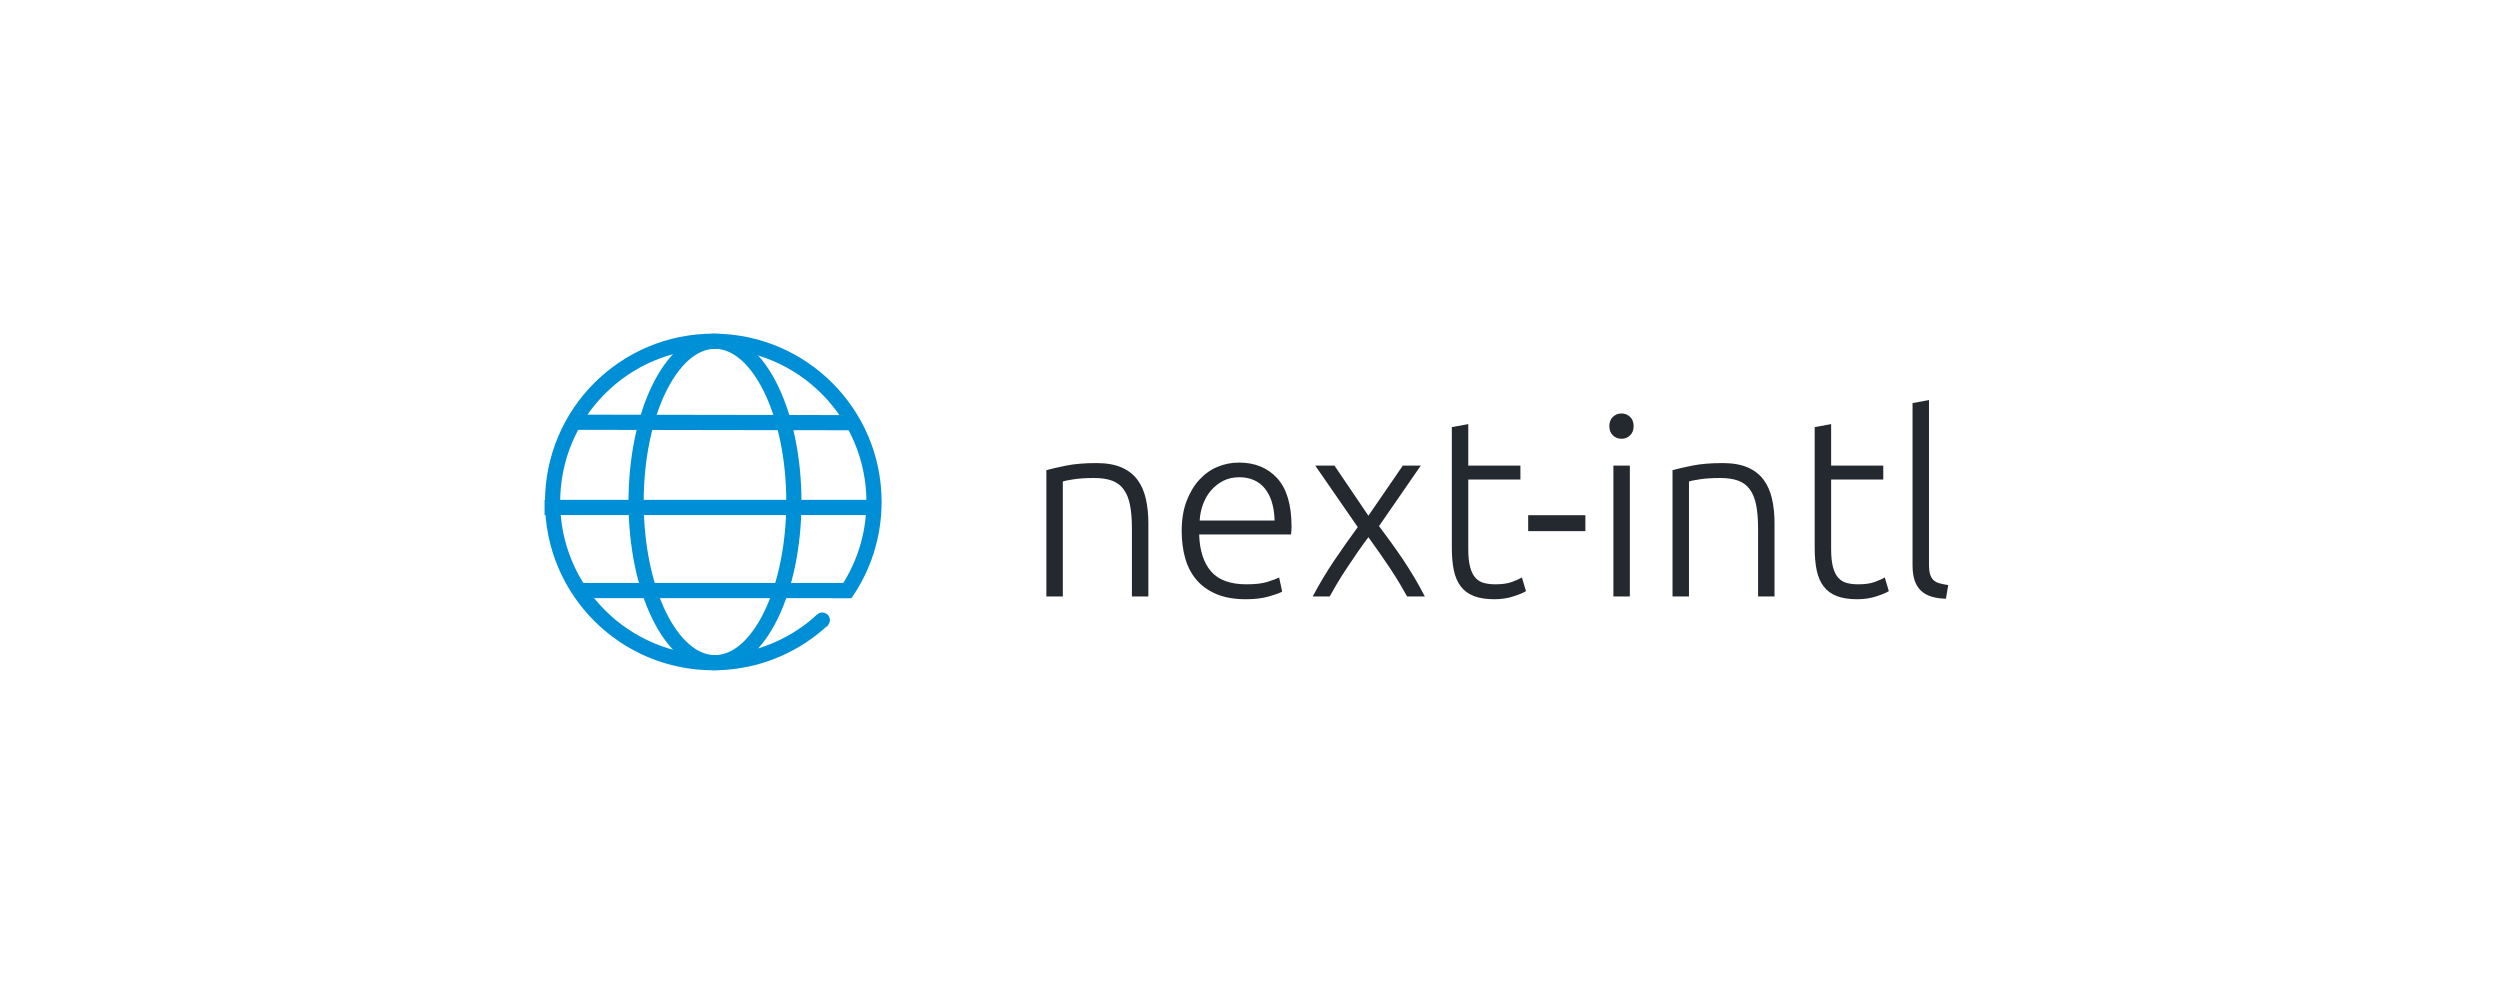
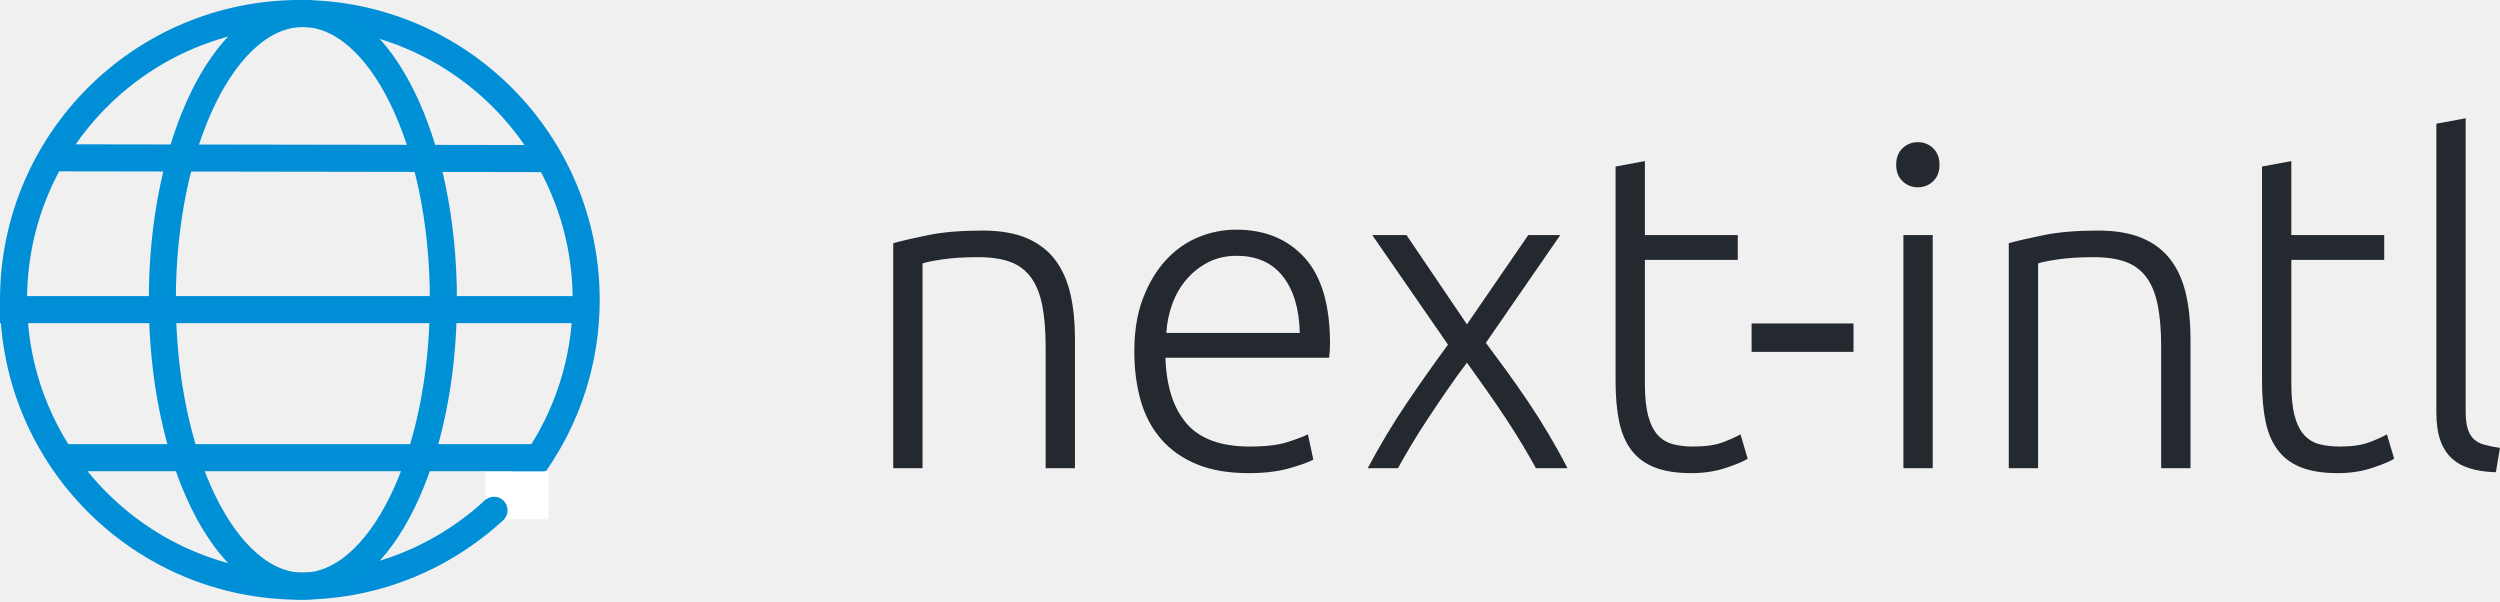
- <svg xmlns="http://www.w3.org/2000/svg" width="889" height="357">
-   <g fill="none" fill-rule="evenodd">
-     <path fill="#FFF" d="M0 0h889v357H0z" />
-     <path d="M377.94 212.1v-40.86c.6-.24 1.905-.51 3.915-.81 2.01-.3 4.395-.45 7.155-.45 2.58 0 4.725.315 6.435.945 1.71.63 3.09 1.665 4.14 3.105 1.05 1.44 1.8 3.3 2.25 5.58.45 2.28.675 5.07.675 8.37v24.12h5.85v-26.01c0-3.18-.3-6.09-.9-8.73-.6-2.64-1.605-4.905-3.015-6.795-1.41-1.89-3.3-3.345-5.67-4.365s-5.325-1.53-8.865-1.53c-4.26 0-7.86.3-10.8.9-2.94.6-5.28 1.14-7.02 1.62v44.91h5.85Zm65.13.99c3.12 0 5.835-.33 8.145-.99 2.31-.66 3.885-1.23 4.725-1.71l-1.08-5.04c-.84.42-2.19.93-4.05 1.53-1.86.6-4.38.9-7.56.9-5.76 0-9.96-1.53-12.6-4.59-2.64-3.06-4.05-7.44-4.23-13.14h32.67c.06-.42.105-.87.135-1.35.03-.48.045-.96.045-1.44 0-7.74-1.695-13.47-5.085-17.19-3.39-3.72-7.935-5.58-13.635-5.58-2.58 0-5.085.495-7.515 1.485-2.43.99-4.59 2.505-6.48 4.545-1.89 2.04-3.42 4.575-4.59 7.605-1.17 3.03-1.755 6.585-1.755 10.665 0 3.54.42 6.795 1.26 9.765.84 2.97 2.19 5.535 4.05 7.695 1.86 2.16 4.23 3.84 7.11 5.04 2.88 1.2 6.36 1.8 10.44 1.8Zm10.17-27.99H426.6c.12-2.04.525-3.99 1.215-5.85.69-1.86 1.65-3.495 2.88-4.905a14.287 14.287 0 0 1 4.32-3.375c1.65-.84 3.525-1.26 5.625-1.26 3.96 0 7.02 1.35 9.18 4.05 2.16 2.7 3.3 6.48 3.42 11.34Zm19.59 27c.72-1.32 1.59-2.835 2.61-4.545 1.02-1.71 2.145-3.495 3.375-5.355 1.23-1.86 2.505-3.75 3.825-5.67 1.32-1.92 2.64-3.75 3.96-5.49 1.26 1.74 2.565 3.57 3.915 5.49 1.35 1.92 2.64 3.81 3.87 5.67 1.23 1.86 2.355 3.645 3.375 5.355 1.02 1.71 1.89 3.225 2.61 4.545h6.3c-1.14-2.22-2.385-4.47-3.735-6.75a130.734 130.734 0 0 0-4.185-6.615 219.43 219.43 0 0 0-4.32-6.165c-1.44-1.98-2.79-3.81-4.05-5.49l14.85-21.51h-6.39l-12.24 17.82-12.06-17.82h-6.84l15.12 21.87c-2.82 3.84-5.58 7.755-8.28 11.745-2.7 3.99-5.28 8.295-7.74 12.915h6.03Zm58.56.99c2.46 0 4.74-.345 6.84-1.035 2.1-.69 3.57-1.305 4.41-1.845l-1.44-4.86c-.84.48-2.01 1.005-3.51 1.575-1.5.57-3.48.855-5.94.855-1.44 0-2.76-.15-3.96-.45-1.2-.3-2.22-.9-3.06-1.8-.84-.9-1.485-2.175-1.935-3.825-.45-1.65-.675-3.795-.675-6.435v-24.75h18.54v-4.95h-18.54v-14.76l-5.85 1.08v42.84c0 3.12.24 5.82.72 8.1.48 2.28 1.305 4.185 2.475 5.715 1.17 1.53 2.73 2.67 4.68 3.42 1.95.75 4.365 1.125 7.245 1.125Zm32.37-24.21v-5.67h-20.34v5.67h20.34Zm12.84-32.85c1.2 0 2.22-.405 3.06-1.215.84-.81 1.26-1.905 1.26-3.285 0-1.38-.42-2.475-1.26-3.285-.84-.81-1.86-1.215-3.06-1.215s-2.22.405-3.06 1.215c-.84.81-1.26 1.905-1.26 3.285 0 1.38.42 2.475 1.26 3.285.84.81 1.86 1.215 3.06 1.215Zm2.97 56.07v-46.53h-5.85v46.53h5.85Zm21.03 0v-40.86c.6-.24 1.905-.51 3.915-.81 2.01-.3 4.395-.45 7.155-.45 2.58 0 4.725.315 6.435.945 1.71.63 3.09 1.665 4.14 3.105 1.05 1.44 1.8 3.3 2.25 5.58.45 2.28.675 5.07.675 8.37v24.12h5.85v-26.01c0-3.18-.3-6.09-.9-8.73-.6-2.64-1.605-4.905-3.015-6.795-1.41-1.89-3.3-3.345-5.67-4.365s-5.325-1.53-8.865-1.53c-4.26 0-7.86.3-10.8.9-2.94.6-5.28 1.14-7.02 1.62v44.91h5.85Zm59.82.99c2.46 0 4.74-.345 6.84-1.035 2.1-.69 3.57-1.305 4.41-1.845l-1.44-4.86c-.84.48-2.01 1.005-3.51 1.575-1.5.57-3.48.855-5.94.855-1.44 0-2.76-.15-3.96-.45-1.2-.3-2.22-.9-3.06-1.8-.84-.9-1.485-2.175-1.935-3.825-.45-1.65-.675-3.795-.675-6.435v-24.75h18.54v-4.95h-18.54v-14.76l-5.85 1.08v42.84c0 3.12.24 5.82.72 8.1.48 2.28 1.305 4.185 2.475 5.715 1.17 1.53 2.73 2.67 4.68 3.42 1.95.75 4.365 1.125 7.245 1.125Zm31.56-.18.81-4.86c-1.2-.18-2.235-.39-3.105-.63-.87-.24-1.575-.615-2.115-1.125-.54-.51-.945-1.2-1.215-2.07-.27-.87-.405-2.025-.405-3.465v-58.5l-5.85 1.08v57.6c0 2.22.255 4.065.765 5.535.51 1.47 1.26 2.67 2.25 3.6.99.93 2.22 1.62 3.69 2.07 1.47.45 3.195.705 5.175.765Z" fill="#24292F" fill-rule="nonzero" />
-     <g transform="translate(193.8 118.65)">
-       <path d="M59.85 2.7c15.782 0 30.069 6.397 40.411 16.739C110.603 29.78 117 44.069 117 59.85c0 12.19-3.816 23.49-10.32 32.768a57.471 57.471 0 0 1-11.38 12.061A56.904 56.904 0 0 1 59.85 117c-15.782 0-30.069-6.397-40.411-16.739C9.097 89.92 2.7 75.631 2.7 59.85c0-15.782 6.397-30.069 16.739-40.411C29.78 9.097 44.069 2.7 59.85 2.7Z" stroke="#008FD6" stroke-width="5.4" />
-       <path fill="#FFF" d="M96.9 94.05h12.6v9.6H96.9z" />
-       <circle fill="#0090D6" cx="98.61" cy="101.85" r="2.7" />
-       <path stroke="#008FD6" stroke-width="5.4" stroke-linecap="square" d="m11.85 31.5 94.05.15" />
-       <ellipse stroke="#0090D6" stroke-width="5.4" cx="60.45" cy="59.85" rx="28.05" ry="57.15" />
-       <path stroke="#008FD6" stroke-width="5.4" stroke-linecap="square" d="M14.7 91.35h91.2M2.55 61.8h114" />
+ <svg xmlns="http://www.w3.org/2000/svg" width="499px" height="120px" viewBox="0 0 499 120" version="1.1">
+   <g id="logo-bright-standalone" stroke="none" stroke-width="1" fill="none" fill-rule="evenodd">
+     <g id="Group" transform="translate(-0, 0)">
+       <path d="M184.14,93.45 L184.14,52.59 C184.74,52.35 186.045,52.08 188.055,51.78 C190.065,51.48 192.45,51.33 195.21,51.33 C197.79,51.33 199.935,51.645 201.645,52.275 C203.355,52.905 204.735,53.94 205.785,55.38 C206.835,56.82 207.585,58.68 208.035,60.96 C208.485,63.24 208.71,66.03 208.71,69.33 L208.71,69.33 L208.71,93.45 L214.56,93.45 L214.56,67.44 C214.56,64.26 214.26,61.35 213.66,58.71 C213.06,56.07 212.055,53.805 210.645,51.915 C209.235,50.025 207.345,48.57 204.975,47.55 C202.605,46.53 199.65,46.02 196.11,46.02 C191.85,46.02 188.25,46.32 185.31,46.92 C182.37,47.52 180.03,48.06 178.29,48.54 L178.29,48.54 L178.29,93.45 L184.14,93.45 Z M249.27,94.44 C252.39,94.44 255.105,94.11 257.415,93.45 C259.725,92.79 261.3,92.22 262.14,91.74 L262.14,91.74 L261.06,86.7 C260.22,87.12 258.87,87.63 257.01,88.23 C255.15,88.83 252.63,89.13 249.45,89.13 C243.69,89.13 239.49,87.6 236.85,84.54 C234.21,81.48 232.8,77.1 232.62,71.4 L232.62,71.4 L265.29,71.4 C265.35,70.98 265.395,70.53 265.425,70.05 C265.455,69.57 265.47,69.09 265.47,68.61 C265.47,60.87 263.775,55.14 260.385,51.42 C256.995,47.7 252.45,45.84 246.75,45.84 C244.17,45.84 241.665,46.335 239.235,47.325 C236.805,48.315 234.645,49.83 232.755,51.87 C230.865,53.91 229.335,56.445 228.165,59.475 C226.995,62.505 226.41,66.06 226.41,70.14 C226.41,73.68 226.83,76.935 227.67,79.905 C228.51,82.875 229.86,85.44 231.72,87.6 C233.58,89.76 235.95,91.44 238.83,92.64 C241.71,93.84 245.19,94.44 249.27,94.44 Z M259.44,66.45 L232.8,66.45 C232.92,64.41 233.325,62.46 234.015,60.6 C234.705,58.74 235.665,57.105 236.895,55.695 C238.125,54.285 239.565,53.16 241.215,52.32 C242.865,51.48 244.74,51.06 246.84,51.06 C250.8,51.06 253.86,52.41 256.02,55.11 C258.18,57.81 259.32,61.59 259.44,66.45 L259.44,66.45 Z M279.03,93.45 C279.75,92.13 280.62,90.615 281.64,88.905 C282.66,87.195 283.785,85.41 285.015,83.55 C286.245,81.69 287.52,79.8 288.84,77.88 C290.16,75.96 291.48,74.13 292.8,72.39 C294.06,74.13 295.365,75.96 296.715,77.88 C298.065,79.8 299.355,81.69 300.585,83.55 C301.815,85.41 302.94,87.195 303.96,88.905 C304.98,90.615 305.85,92.13 306.57,93.45 L306.57,93.45 L312.87,93.45 C311.73,91.23 310.485,88.98 309.135,86.7 C307.785,84.42 306.39,82.215 304.95,80.085 C303.51,77.955 302.07,75.9 300.63,73.92 C299.19,71.94 297.84,70.11 296.58,68.43 L296.58,68.43 L311.43,46.92 L305.04,46.92 L292.8,64.74 L280.74,46.92 L273.9,46.92 L289.02,68.79 C286.2,72.63 283.44,76.545 280.74,80.535 C278.04,84.525 275.46,88.83 273,93.45 L273,93.45 L279.03,93.45 Z M337.59,94.44 C340.05,94.44 342.33,94.095 344.43,93.405 C346.53,92.715 348,92.1 348.84,91.56 L348.84,91.56 L347.4,86.7 C346.56,87.18 345.39,87.705 343.89,88.275 C342.39,88.845 340.41,89.13 337.95,89.13 C336.51,89.13 335.19,88.98 333.99,88.68 C332.79,88.38 331.77,87.78 330.93,86.88 C330.09,85.98 329.445,84.705 328.995,83.055 C328.545,81.405 328.32,79.26 328.32,76.62 L328.32,76.62 L328.32,51.87 L346.86,51.87 L346.86,46.92 L328.32,46.92 L328.32,32.16 L322.47,33.24 L322.47,76.08 C322.47,79.2 322.71,81.9 323.19,84.18 C323.67,86.46 324.495,88.365 325.665,89.895 C326.835,91.425 328.395,92.565 330.345,93.315 C332.295,94.065 334.71,94.44 337.59,94.44 Z M369.96,70.23 L369.96,64.56 L349.62,64.56 L349.62,70.23 L369.96,70.23 Z M382.8,37.38 C384,37.38 385.02,36.975 385.86,36.165 C386.7,35.355 387.12,34.26 387.12,32.88 C387.12,31.5 386.7,30.405 385.86,29.595 C385.02,28.785 384,28.38 382.8,28.38 C381.6,28.38 380.58,28.785 379.74,29.595 C378.9,30.405 378.48,31.5 378.48,32.88 C378.48,34.26 378.9,35.355 379.74,36.165 C380.58,36.975 381.6,37.38 382.8,37.38 Z M385.77,93.45 L385.77,46.92 L379.92,46.92 L379.92,93.45 L385.77,93.45 Z M406.8,93.45 L406.8,52.59 C407.4,52.35 408.705,52.08 410.715,51.78 C412.725,51.48 415.11,51.33 417.87,51.33 C420.45,51.33 422.595,51.645 424.305,52.275 C426.015,52.905 427.395,53.94 428.445,55.38 C429.495,56.82 430.245,58.68 430.695,60.96 C431.145,63.24 431.37,66.03 431.37,69.33 L431.37,69.33 L431.37,93.45 L437.22,93.45 L437.22,67.44 C437.22,64.26 436.92,61.35 436.32,58.71 C435.72,56.07 434.715,53.805 433.305,51.915 C431.895,50.025 430.005,48.57 427.635,47.55 C425.265,46.53 422.31,46.02 418.77,46.02 C414.51,46.02 410.91,46.32 407.97,46.92 C405.03,47.52 402.69,48.06 400.95,48.54 L400.95,48.54 L400.95,93.45 L406.8,93.45 Z M466.62,94.44 C469.08,94.44 471.36,94.095 473.46,93.405 C475.56,92.715 477.03,92.1 477.87,91.56 L477.87,91.56 L476.43,86.7 C475.59,87.18 474.42,87.705 472.92,88.275 C471.42,88.845 469.44,89.13 466.98,89.13 C465.54,89.13 464.22,88.98 463.02,88.68 C461.82,88.38 460.8,87.78 459.96,86.88 C459.12,85.98 458.475,84.705 458.025,83.055 C457.575,81.405 457.35,79.26 457.35,76.62 L457.35,76.62 L457.35,51.87 L475.89,51.87 L475.89,46.92 L457.35,46.92 L457.35,32.16 L451.5,33.24 L451.5,76.08 C451.5,79.2 451.74,81.9 452.22,84.18 C452.7,86.46 453.525,88.365 454.695,89.895 C455.865,91.425 457.425,92.565 459.375,93.315 C461.325,94.065 463.74,94.44 466.62,94.44 Z M498.18,94.26 L498.99,89.4 C497.79,89.22 496.755,89.01 495.885,88.77 C495.015,88.53 494.31,88.155 493.77,87.645 C493.23,87.135 492.825,86.445 492.555,85.575 C492.285,84.705 492.15,83.55 492.15,82.11 L492.15,82.11 L492.15,23.61 L486.3,24.69 L486.3,82.29 C486.3,84.51 486.555,86.355 487.065,87.825 C487.575,89.295 488.325,90.495 489.315,91.425 C490.305,92.355 491.535,93.045 493.005,93.495 C494.475,93.945 496.2,94.2 498.18,94.26 L498.18,94.26 Z" id="next-intl" fill="#24292F" fill-rule="nonzero" />
+       <g id="Oval-2">
+         <path d="M59.85,2.7 C75.632,2.7 89.919,9.097 100.261,19.439 C110.603,29.781 117,44.068 117,59.85 C117,72.041 113.184,83.34 106.679,92.618 C104.493,95.736 102.003,98.626 99.253,101.245 C97.989,102.449 96.67,103.595 95.3,104.679 C85.558,112.394 73.242,117 59.85,117 C44.068,117 29.781,110.603 19.439,100.261 C9.097,89.919 2.7,75.632 2.7,59.85 C2.7,44.068 9.097,29.781 19.439,19.439 C29.781,9.097 44.068,2.7 59.85,2.7 L59.85,2.7 Z" id="Oval" stroke="#008FD6" stroke-width="5.4" />
+         <rect id="Rectangle" fill="#FFFFFF" x="96.9" y="94.05" width="12.6" height="9.6" />
+         <circle id="Oval" fill="#0090D6" cx="98.61" cy="101.85" r="2.7" />
+         <line x1="11.85" y1="31.5" x2="105.9" y2="31.65" id="Line-3" stroke="#008FD6" stroke-width="5.4" stroke-linecap="square" />
+         <ellipse id="Oval" stroke="#0090D6" stroke-width="5.4" cx="60.45" cy="59.85" rx="28.05" ry="57.15" />
+         <line x1="14.7" y1="91.35" x2="105.9" y2="91.35" id="Line-3-Copy" stroke="#008FD6" stroke-width="5.4" stroke-linecap="square" />
+         <line x1="2.55" y1="61.8" x2="116.55" y2="61.8" id="Line-2" stroke="#008FD6" stroke-width="5.4" stroke-linecap="square" />
+       </g>
    </g>
  </g>
</svg>
